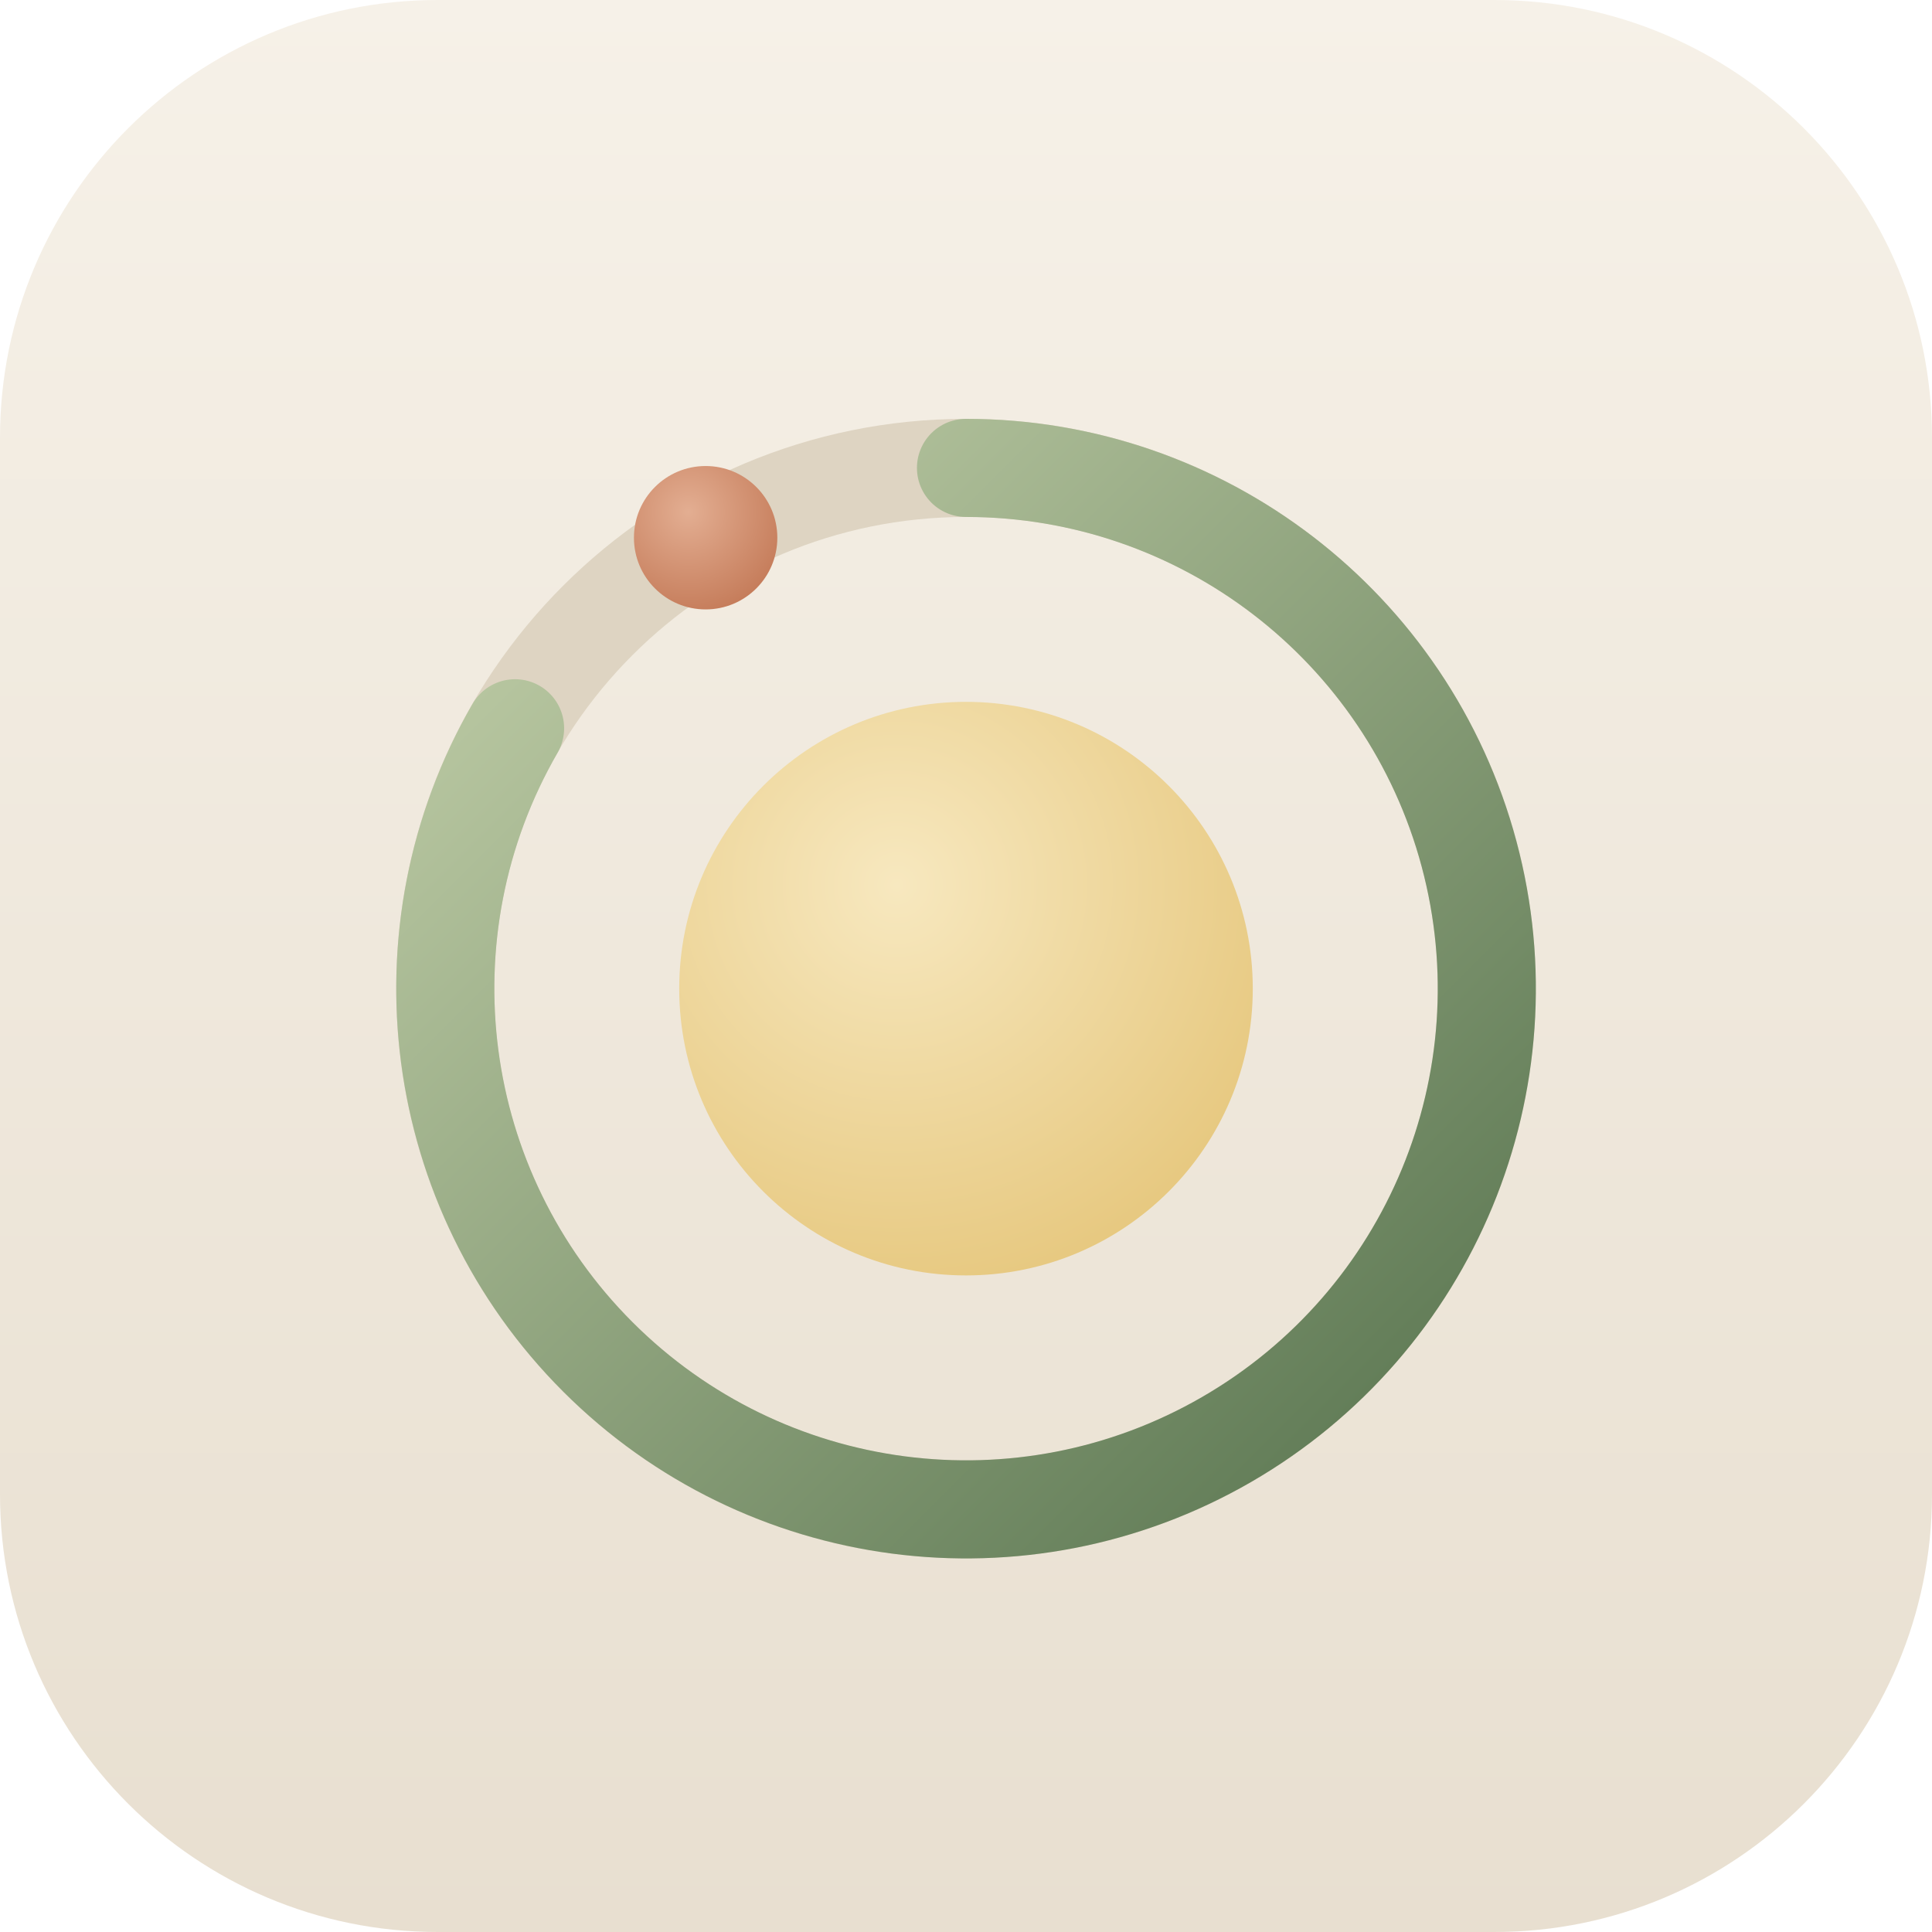
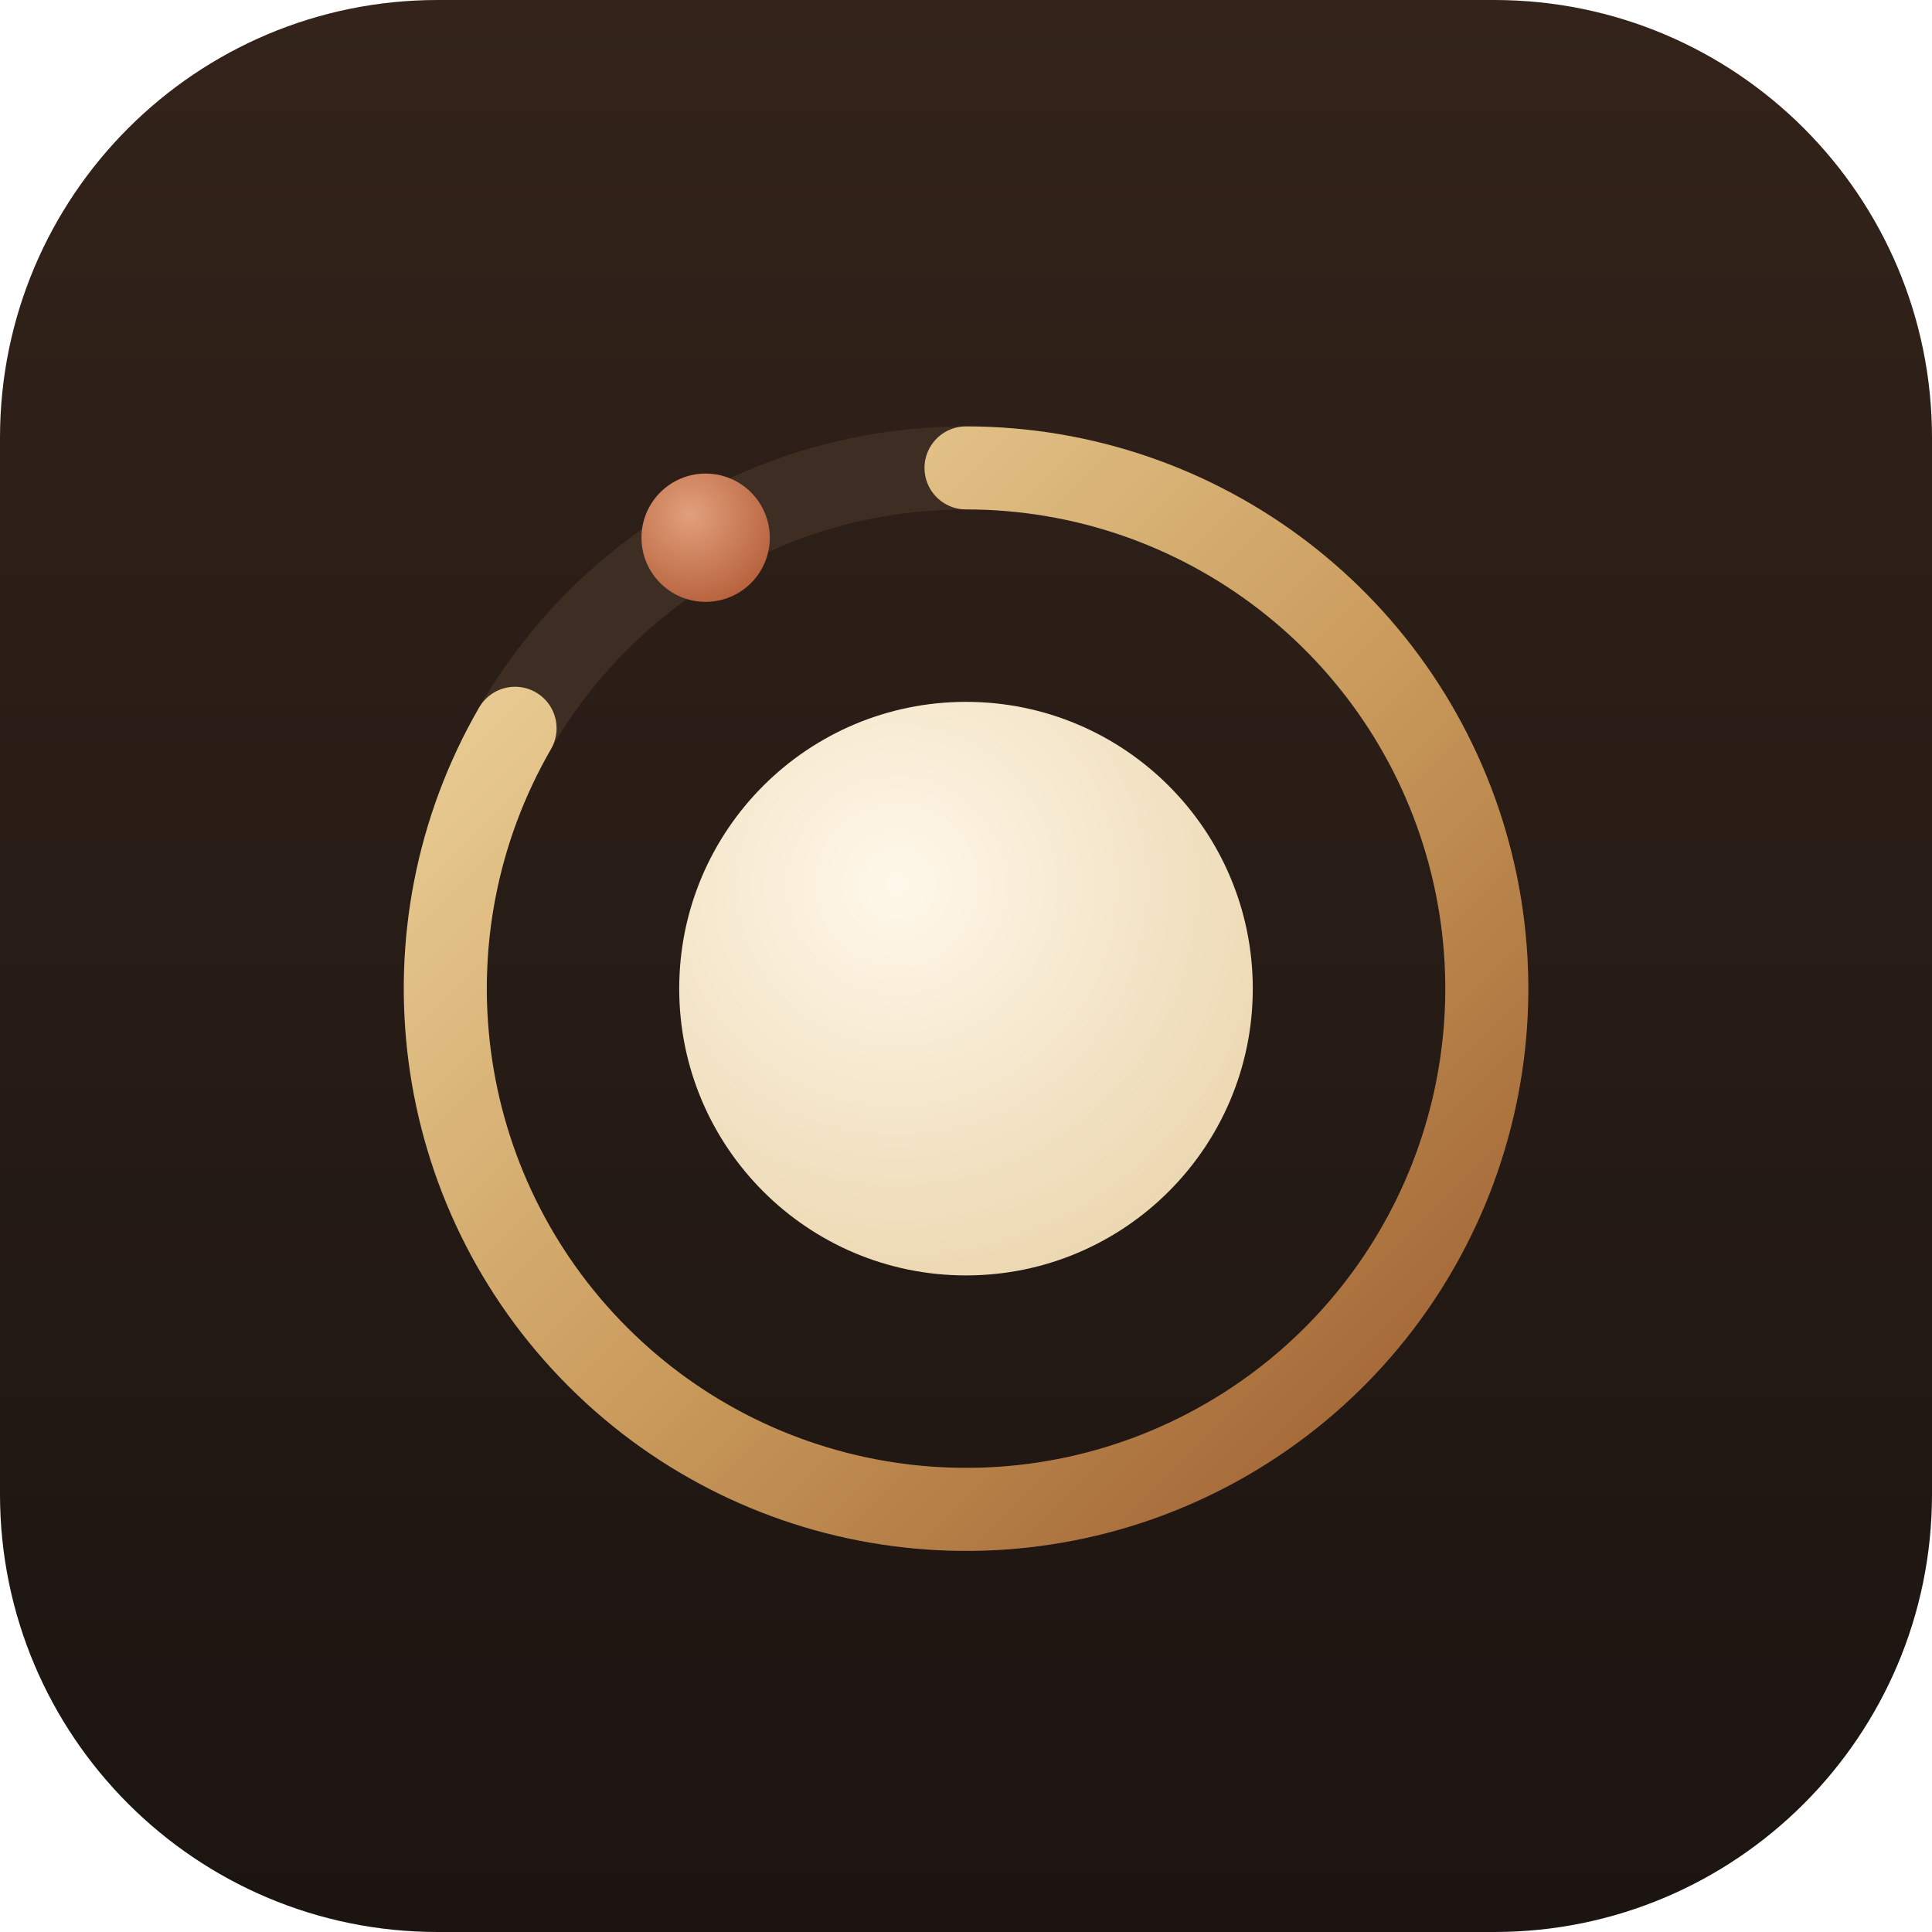
<svg xmlns="http://www.w3.org/2000/svg" viewBox="0 0 512 512">
  <defs>
    <linearGradient id="f" x1="0" y1="0" x2="0" y2="1">
-       <stop offset="0" stop-color="#F6F1E8" />
-       <stop offset="1" stop-color="#E8DFD0" />
+       <stop offset="0" stop-color="#33231A" />
+       <stop offset="1" stop-color="#1B1411" />
    </linearGradient>
    <linearGradient id="a" x1="0" y1="0" x2="1" y2="1">
-       <stop offset="0" stop-color="#C3D0AA" />
-       <stop offset="1" stop-color="#58744F" />
+       <stop offset="0" stop-color="#F1D9A2" />
+       <stop offset=".55" stop-color="#C99A5B" />
+       <stop offset="1" stop-color="#9A5B2E" />
    </linearGradient>
    <radialGradient id="s" cx=".38" cy=".32" r=".75">
-       <stop offset="0" stop-color="#F7E8BF" />
-       <stop offset="1" stop-color="#E6C77D" />
+       <stop offset="0" stop-color="#FFF8EA" />
+       <stop offset="1" stop-color="#EBD6AE" />
    </radialGradient>
    <radialGradient id="c" cx=".38" cy=".32" r=".75">
-       <stop offset="0" stop-color="#E3AE92" />
-       <stop offset="1" stop-color="#C47A58" />
+       <stop offset="0" stop-color="#E2A07C" />
+       <stop offset="1" stop-color="#B5603A" />
    </radialGradient>
  </defs>
  <rect width="512" height="512" rx="116" fill="url(#f)" />
-   <circle cx="256" cy="262" r="138" fill="none" stroke="#DED4C2" stroke-width="26" />
-   <path d="M256 124a138 138 0 1 1-119.5 69" fill="none" stroke="url(#a)" stroke-width="26" stroke-linecap="round" />
+   <circle cx="256" cy="262" r="138" fill="none" stroke="#3E2D23" stroke-width="22" />
+   <path d="M256 124a138 138 0 1 1-119.5 69" fill="none" stroke="url(#a)" stroke-width="22" stroke-linecap="round" />
  <circle cx="256" cy="262" r="76" fill="url(#s)" />
-   <circle cx="187" cy="142.5" r="19" fill="url(#c)" />
+   <circle cx="187" cy="142.5" r="17" fill="url(#c)" />
</svg>
